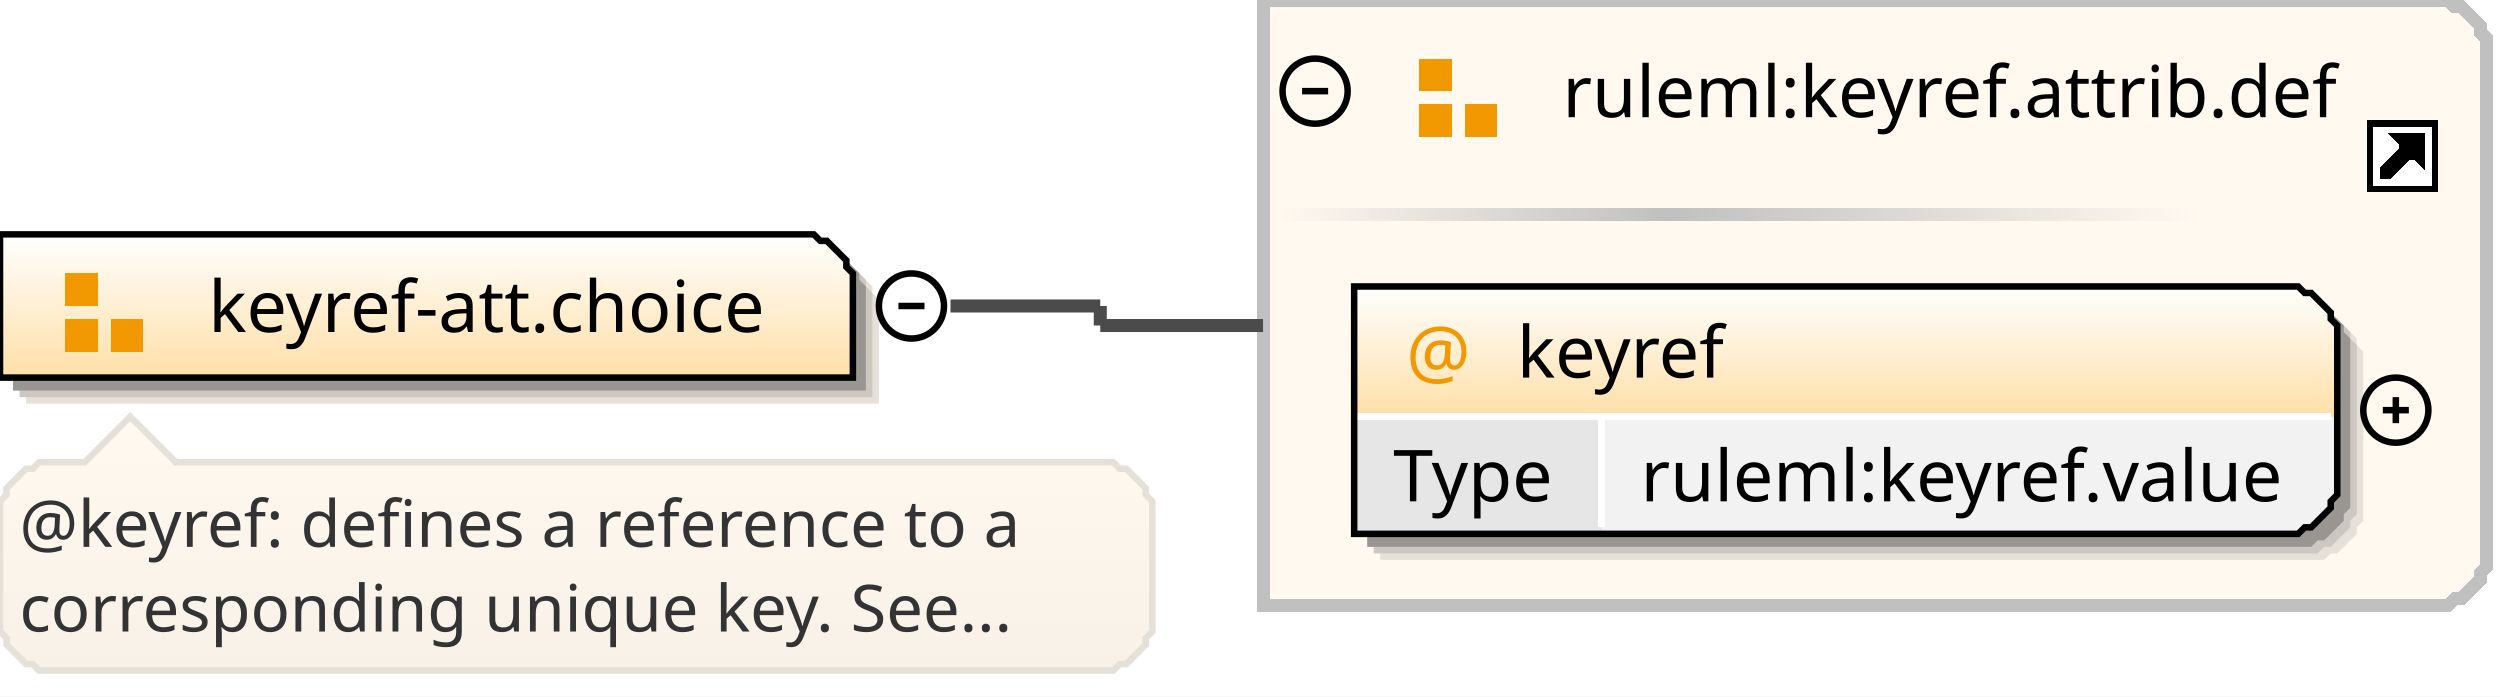
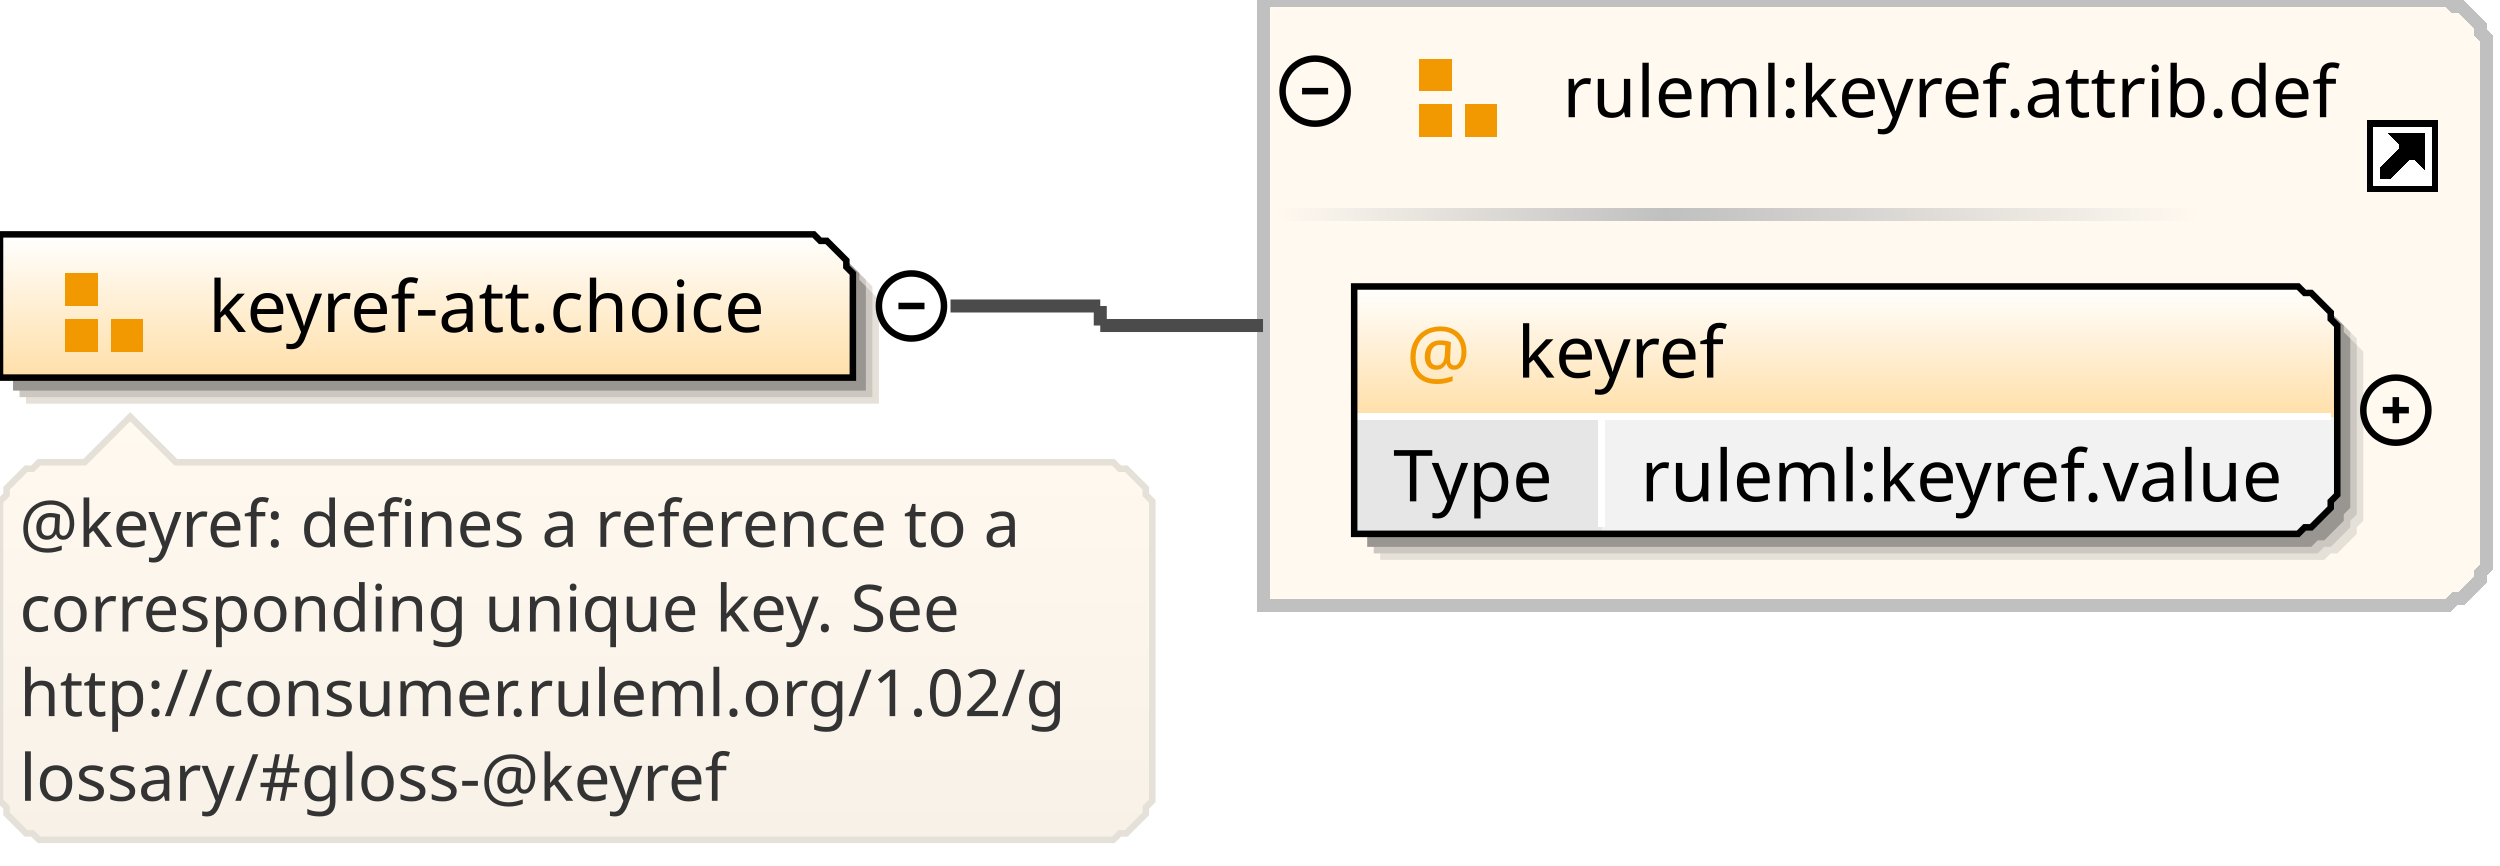
- <svg xmlns="http://www.w3.org/2000/svg" color-interpolation="auto" color-rendering="auto" fill="black" fill-opacity="1" font-family="'Dialog'" font-size="12" font-style="normal" font-weight="normal" height="107" image-rendering="auto" shape-rendering="auto" stroke="black" stroke-dasharray="none" stroke-dashoffset="0" stroke-linecap="square" stroke-linejoin="miter" stroke-miterlimit="10" stroke-opacity="1" stroke-width="1" text-rendering="auto" width="384">
+ <svg xmlns="http://www.w3.org/2000/svg" color-interpolation="auto" color-rendering="auto" fill="black" fill-opacity="1" font-family="'Dialog'" font-size="12" font-style="normal" font-weight="normal" height="133" image-rendering="auto" shape-rendering="auto" stroke="black" stroke-dasharray="none" stroke-dashoffset="0" stroke-linecap="square" stroke-linejoin="miter" stroke-miterlimit="10" stroke-opacity="1" stroke-width="1" text-rendering="auto" width="384">
  <defs id="genericDefs" />
  <g>
    <defs id="defs1">
      <linearGradient gradientUnits="userSpaceOnUse" id="linearGradient1" spreadMethod="pad" x1="0" x2="0" y1="36" y2="58">
        <stop offset="0%" stop-color="white" stop-opacity="1" />
        <stop offset="100%" stop-color="rgb(255,223,168)" stop-opacity="1" />
      </linearGradient>
      <linearGradient gradientUnits="userSpaceOnUse" id="linearGradient2" spreadMethod="pad" x1="256" x2="338" y1="32" y2="32">
        <stop offset="0%" stop-color="silver" stop-opacity="1" />
        <stop offset="100%" stop-color="rgb(255,249,240)" stop-opacity="1" />
      </linearGradient>
      <linearGradient gradientUnits="userSpaceOnUse" id="linearGradient3" spreadMethod="pad" x1="196" x2="256" y1="32" y2="32">
        <stop offset="0%" stop-color="rgb(255,249,240)" stop-opacity="1" />
        <stop offset="100%" stop-color="silver" stop-opacity="1" />
      </linearGradient>
      <linearGradient gradientUnits="userSpaceOnUse" id="linearGradient4" spreadMethod="pad" x1="208" x2="208" y1="44" y2="64">
        <stop offset="0%" stop-color="white" stop-opacity="1" />
        <stop offset="100%" stop-color="rgb(255,223,168)" stop-opacity="1" />
      </linearGradient>
-       <linearGradient gradientUnits="userSpaceOnUse" id="linearGradient5" spreadMethod="pad" x1="0" x2="0" y1="64" y2="103">
+       <linearGradient gradientUnits="userSpaceOnUse" id="linearGradient5" spreadMethod="pad" x1="0" x2="0" y1="64" y2="129">
        <stop offset="0%" stop-color="rgb(255,249,240)" stop-opacity="1" />
        <stop offset="100%" stop-color="rgb(247,241,232)" stop-opacity="1" />
      </linearGradient>
      <clipPath clipPathUnits="userSpaceOnUse" id="clipPath1">
-         <path d="M0 0 L384 0 L384 107 L0 107 L0 0 Z" />
+         <path d="M0 0 L384 0 L384 133 L0 133 L0 0 Z" />
      </clipPath>
    </defs>
    <g fill="white" stroke="white" text-rendering="geometricPrecision">
-       <rect clip-path="url(#clipPath1)" height="107" stroke="none" width="384" x="0" y="0" />
+       <rect clip-path="url(#clipPath1)" height="133" stroke="none" width="384" x="0" y="0" />
    </g>
    <g fill="rgb(229,224,216)" font-family="sans-serif" font-size="11" stroke="rgb(229,224,216)" text-rendering="geometricPrecision">
      <polygon clip-path="url(#clipPath1)" points=" 4 40 129 40 130 41 131 41 132 42 133 43 134 44 134 45 135 46 135 62 4 62" stroke="none" />
      <polygon clip-path="url(#clipPath1)" fill="rgb(204,199,192)" points=" 3 39 128 39 129 40 130 40 131 41 132 42 133 43 133 44 134 45 134 61 3 61" stroke="none" />
      <polygon clip-path="url(#clipPath1)" fill="rgb(153,149,144)" points=" 2 38 127 38 128 39 129 39 130 40 131 41 132 42 132 43 133 44 133 60 2 60" stroke="none" />
      <polygon clip-path="url(#clipPath1)" fill="url(#linearGradient1)" points=" 0 36 125 36 126 37 127 37 128 38 129 39 130 40 130 41 131 42 131 58 0 58" shape-rendering="crispEdges" stroke="none" />
      <polygon clip-path="url(#clipPath1)" fill="none" points=" 0 36 125 36 126 37 127 37 128 38 129 39 130 40 130 41 131 42 131 58 0 58" stroke="black" stroke-linecap="butt" />
    </g>
    <g fill="rgb(242,152,0)" font-family="sans-serif" font-size="11" shape-rendering="crispEdges" stroke="rgb(242,152,0)" stroke-linecap="butt" text-rendering="geometricPrecision">
      <rect clip-path="url(#clipPath1)" height="5" stroke="none" width="5" x="10" y="42" />
      <rect clip-path="url(#clipPath1)" height="5" stroke="none" width="5" x="10" y="49" />
      <rect clip-path="url(#clipPath1)" height="5" stroke="none" width="5" x="17" y="49" />
      <text clip-path="url(#clipPath1)" fill="black" stroke="none" x="32" xml:space="preserve" y="51">keyref-att.choice</text>
      <circle clip-path="url(#clipPath1)" cx="140" cy="47" fill="none" r="5" shape-rendering="auto" stroke="black" />
      <line clip-path="url(#clipPath1)" fill="none" shape-rendering="auto" stroke="black" x1="138" x2="142" y1="47" y2="47" />
      <polygon clip-path="url(#clipPath1)" fill="rgb(255,249,240)" points=" 194 0 376 0 377 1 378 1 379 2 380 3 381 4 381 5 382 6 382 87 381 88 381 89 380 90 379 91 378 92 377 92 376 93 194 93" stroke="none" stroke-width="2" />
      <polygon clip-path="url(#clipPath1)" fill="none" points=" 194 0 376 0 377 1 378 1 379 2 380 3 381 4 381 5 382 6 382 87 381 88 381 89 380 90 379 91 378 92 377 92 376 93 194 93" stroke="silver" stroke-width="2" />
      <rect clip-path="url(#clipPath1)" fill="url(#linearGradient2)" height="2" stroke="none" stroke-width="2" width="82" x="256" y="32" />
      <rect clip-path="url(#clipPath1)" fill="url(#linearGradient3)" height="2" stroke="none" stroke-width="2" width="60" x="196" y="32" />
      <rect clip-path="url(#clipPath1)" height="5" stroke="none" width="5" x="218" y="9" />
      <rect clip-path="url(#clipPath1)" height="5" stroke="none" width="5" x="218" y="16" />
      <rect clip-path="url(#clipPath1)" height="5" stroke="none" width="5" x="225" y="16" />
      <text clip-path="url(#clipPath1)" fill="black" stroke="none" x="240" xml:space="preserve" y="18">ruleml:keyref.attrib.def</text>
      <rect clip-path="url(#clipPath1)" fill="white" height="10" stroke="none" width="10" x="364" y="19" />
      <polygon clip-path="url(#clipPath1)" fill="none" points=" 366 27 366 26 369 23 369 22 368 21 372 21 372 25 371 24 370 24 367 27" stroke="black" />
      <polygon clip-path="url(#clipPath1)" fill="black" points=" 366 27 366 26 369 23 369 22 368 21 372 21 372 25 371 24 370 24 367 27" stroke="none" />
      <rect clip-path="url(#clipPath1)" fill="none" height="10" stroke="black" width="10" x="364" y="19" />
      <circle clip-path="url(#clipPath1)" cx="202" cy="14" fill="none" r="5" shape-rendering="auto" stroke="black" />
      <line clip-path="url(#clipPath1)" fill="none" shape-rendering="auto" stroke="black" x1="200" x2="204" y1="14" y2="14" />
      <polygon clip-path="url(#clipPath1)" fill="rgb(229,224,216)" points=" 212 48 357 48 358 49 359 49 360 50 361 51 362 52 362 53 363 54 363 80 362 81 362 82 361 83 360 84 359 85 358 85 357 86 212 86" shape-rendering="auto" stroke="none" />
      <polygon clip-path="url(#clipPath1)" fill="rgb(204,199,192)" points=" 211 47 356 47 357 48 358 48 359 49 360 50 361 51 361 52 362 53 362 79 361 80 361 81 360 82 359 83 358 84 357 84 356 85 211 85" shape-rendering="auto" stroke="none" />
      <polygon clip-path="url(#clipPath1)" fill="rgb(153,149,144)" points=" 210 46 355 46 356 47 357 47 358 48 359 49 360 50 360 51 361 52 361 78 360 79 360 80 359 81 358 82 357 83 356 83 355 84 210 84" shape-rendering="auto" stroke="none" />
      <polygon clip-path="url(#clipPath1)" fill="url(#linearGradient4)" points=" 208 44 353 44 354 45 355 45 356 46 357 47 358 48 358 49 359 50 359 64 358 64 358 64 357 64 356 64 355 64 354 64 353 64 208 64" stroke="none" />
      <polygon clip-path="url(#clipPath1)" fill="rgb(230,230,230)" points=" 208 64 246 64 246 64 246 64 246 64 246 64 246 64 246 64 246 64 246 76 246 77 246 78 246 79 246 80 246 81 246 81 246 82 208 82" stroke="none" />
      <polygon clip-path="url(#clipPath1)" fill="rgb(242,242,242)" points=" 246 64 353 64 354 64 355 64 356 64 357 64 358 64 358 64 359 64 359 76 358 77 358 78 357 79 356 80 355 81 354 81 353 82 246 82" stroke="none" />
      <line clip-path="url(#clipPath1)" fill="none" stroke="white" x1="208" x2="358" y1="64" y2="64" />
      <text clip-path="url(#clipPath1)" fill="black" stroke="none" x="214" xml:space="preserve" y="77">Type</text>
      <text clip-path="url(#clipPath1)" fill="black" stroke="none" x="252" xml:space="preserve" y="77">ruleml:keyref.value</text>
      <line clip-path="url(#clipPath1)" fill="none" stroke="white" x1="246" x2="246" y1="64" y2="81" />
      <polygon clip-path="url(#clipPath1)" fill="none" points=" 208 44 353 44 354 45 355 45 356 46 357 47 358 48 358 49 359 50 359 76 358 77 358 78 357 79 356 80 355 81 354 81 353 82 208 82" shape-rendering="auto" stroke="black" />
      <text clip-path="url(#clipPath1)" stroke="none" x="216" xml:space="preserve" y="58">@</text>
      <text clip-path="url(#clipPath1)" fill="black" stroke="none" x="233" xml:space="preserve" y="58">keyref</text>
      <circle clip-path="url(#clipPath1)" cx="368" cy="63" fill="none" r="5" shape-rendering="auto" stroke="black" />
      <line clip-path="url(#clipPath1)" fill="none" shape-rendering="auto" stroke="black" x1="366" x2="370" y1="63" y2="63" />
      <line clip-path="url(#clipPath1)" fill="none" shape-rendering="auto" stroke="black" x1="368" x2="368" y1="61" y2="65" />
    </g>
    <g fill="rgb(75,75,75)" font-family="sans-serif" font-size="11" stroke="rgb(75,75,75)" stroke-linecap="butt" stroke-width="2" text-rendering="geometricPrecision">
      <line clip-path="url(#clipPath1)" fill="none" x1="146" x2="169" y1="47" y2="47" />
      <line clip-path="url(#clipPath1)" fill="none" x1="169" x2="169" y1="47" y2="50" />
      <line clip-path="url(#clipPath1)" fill="none" x1="169" x2="194" y1="50" y2="50" />
    </g>
    <g fill="url(#linearGradient5)" font-family="sans-serif" font-size="11" shape-rendering="crispEdges" stroke="url(#linearGradient5)" stroke-linecap="butt" text-rendering="geometricPrecision">
-       <polygon clip-path="url(#clipPath1)" points=" 0 77 1 76 1 75 2 74 3 73 4 72 5 72 6 71 13 71 20 64 27 71 171 71 172 72 173 72 174 73 175 74 176 75 176 76 177 77 177 97 176 98 176 99 175 100 174 101 173 102 172 102 171 103 6 103 5 102 4 102 3 101 2 100 1 99 1 98 0 97" stroke="none" />
-       <polygon clip-path="url(#clipPath1)" fill="none" points=" 0 77 1 76 1 75 2 74 3 73 4 72 5 72 6 71 13 71 20 64 27 71 171 71 172 72 173 72 174 73 175 74 176 75 176 76 177 77 177 97 176 98 176 99 175 100 174 101 173 102 172 102 171 103 6 103 5 102 4 102 3 101 2 100 1 99 1 98 0 97" shape-rendering="auto" stroke="rgb(229,224,216)" />
+       <polygon clip-path="url(#clipPath1)" points=" 0 77 1 76 1 75 2 74 3 73 4 72 5 72 6 71 13 71 20 64 27 71 171 71 172 72 173 72 174 73 175 74 176 75 176 76 177 77 177 123 176 124 176 125 175 126 174 127 173 128 172 128 171 129 6 129 5 128 4 128 3 127 2 126 1 125 1 124 0 123" stroke="none" />
+       <polygon clip-path="url(#clipPath1)" fill="none" points=" 0 77 1 76 1 75 2 74 3 73 4 72 5 72 6 71 13 71 20 64 27 71 171 71 172 72 173 72 174 73 175 74 176 75 176 76 177 77 177 123 176 124 176 125 175 126 174 127 173 128 172 128 171 129 6 129 5 128 4 128 3 127 2 126 1 125 1 124 0 123" shape-rendering="auto" stroke="rgb(229,224,216)" />
      <text clip-path="url(#clipPath1)" fill="rgb(51,51,51)" font-size="10" stroke="none" x="3" xml:space="preserve" y="84">@keyref: defines a reference to a </text>
-       <text clip-path="url(#clipPath1)" fill="rgb(51,51,51)" font-size="10" stroke="none" x="3" xml:space="preserve" y="97">corresponding unique key. See...</text>
+       <text clip-path="url(#clipPath1)" fill="rgb(51,51,51)" font-size="10" stroke="none" x="3" xml:space="preserve" y="97">corresponding unique key. See </text>
+       <text clip-path="url(#clipPath1)" fill="rgb(51,51,51)" font-size="10" stroke="none" x="3" xml:space="preserve" y="110">http://consumer.ruleml.org/1.02/g</text>
+       <text clip-path="url(#clipPath1)" fill="rgb(51,51,51)" font-size="10" stroke="none" x="3" xml:space="preserve" y="123">lossary/#gloss-@keyref</text>
    </g>
  </g>
</svg>
